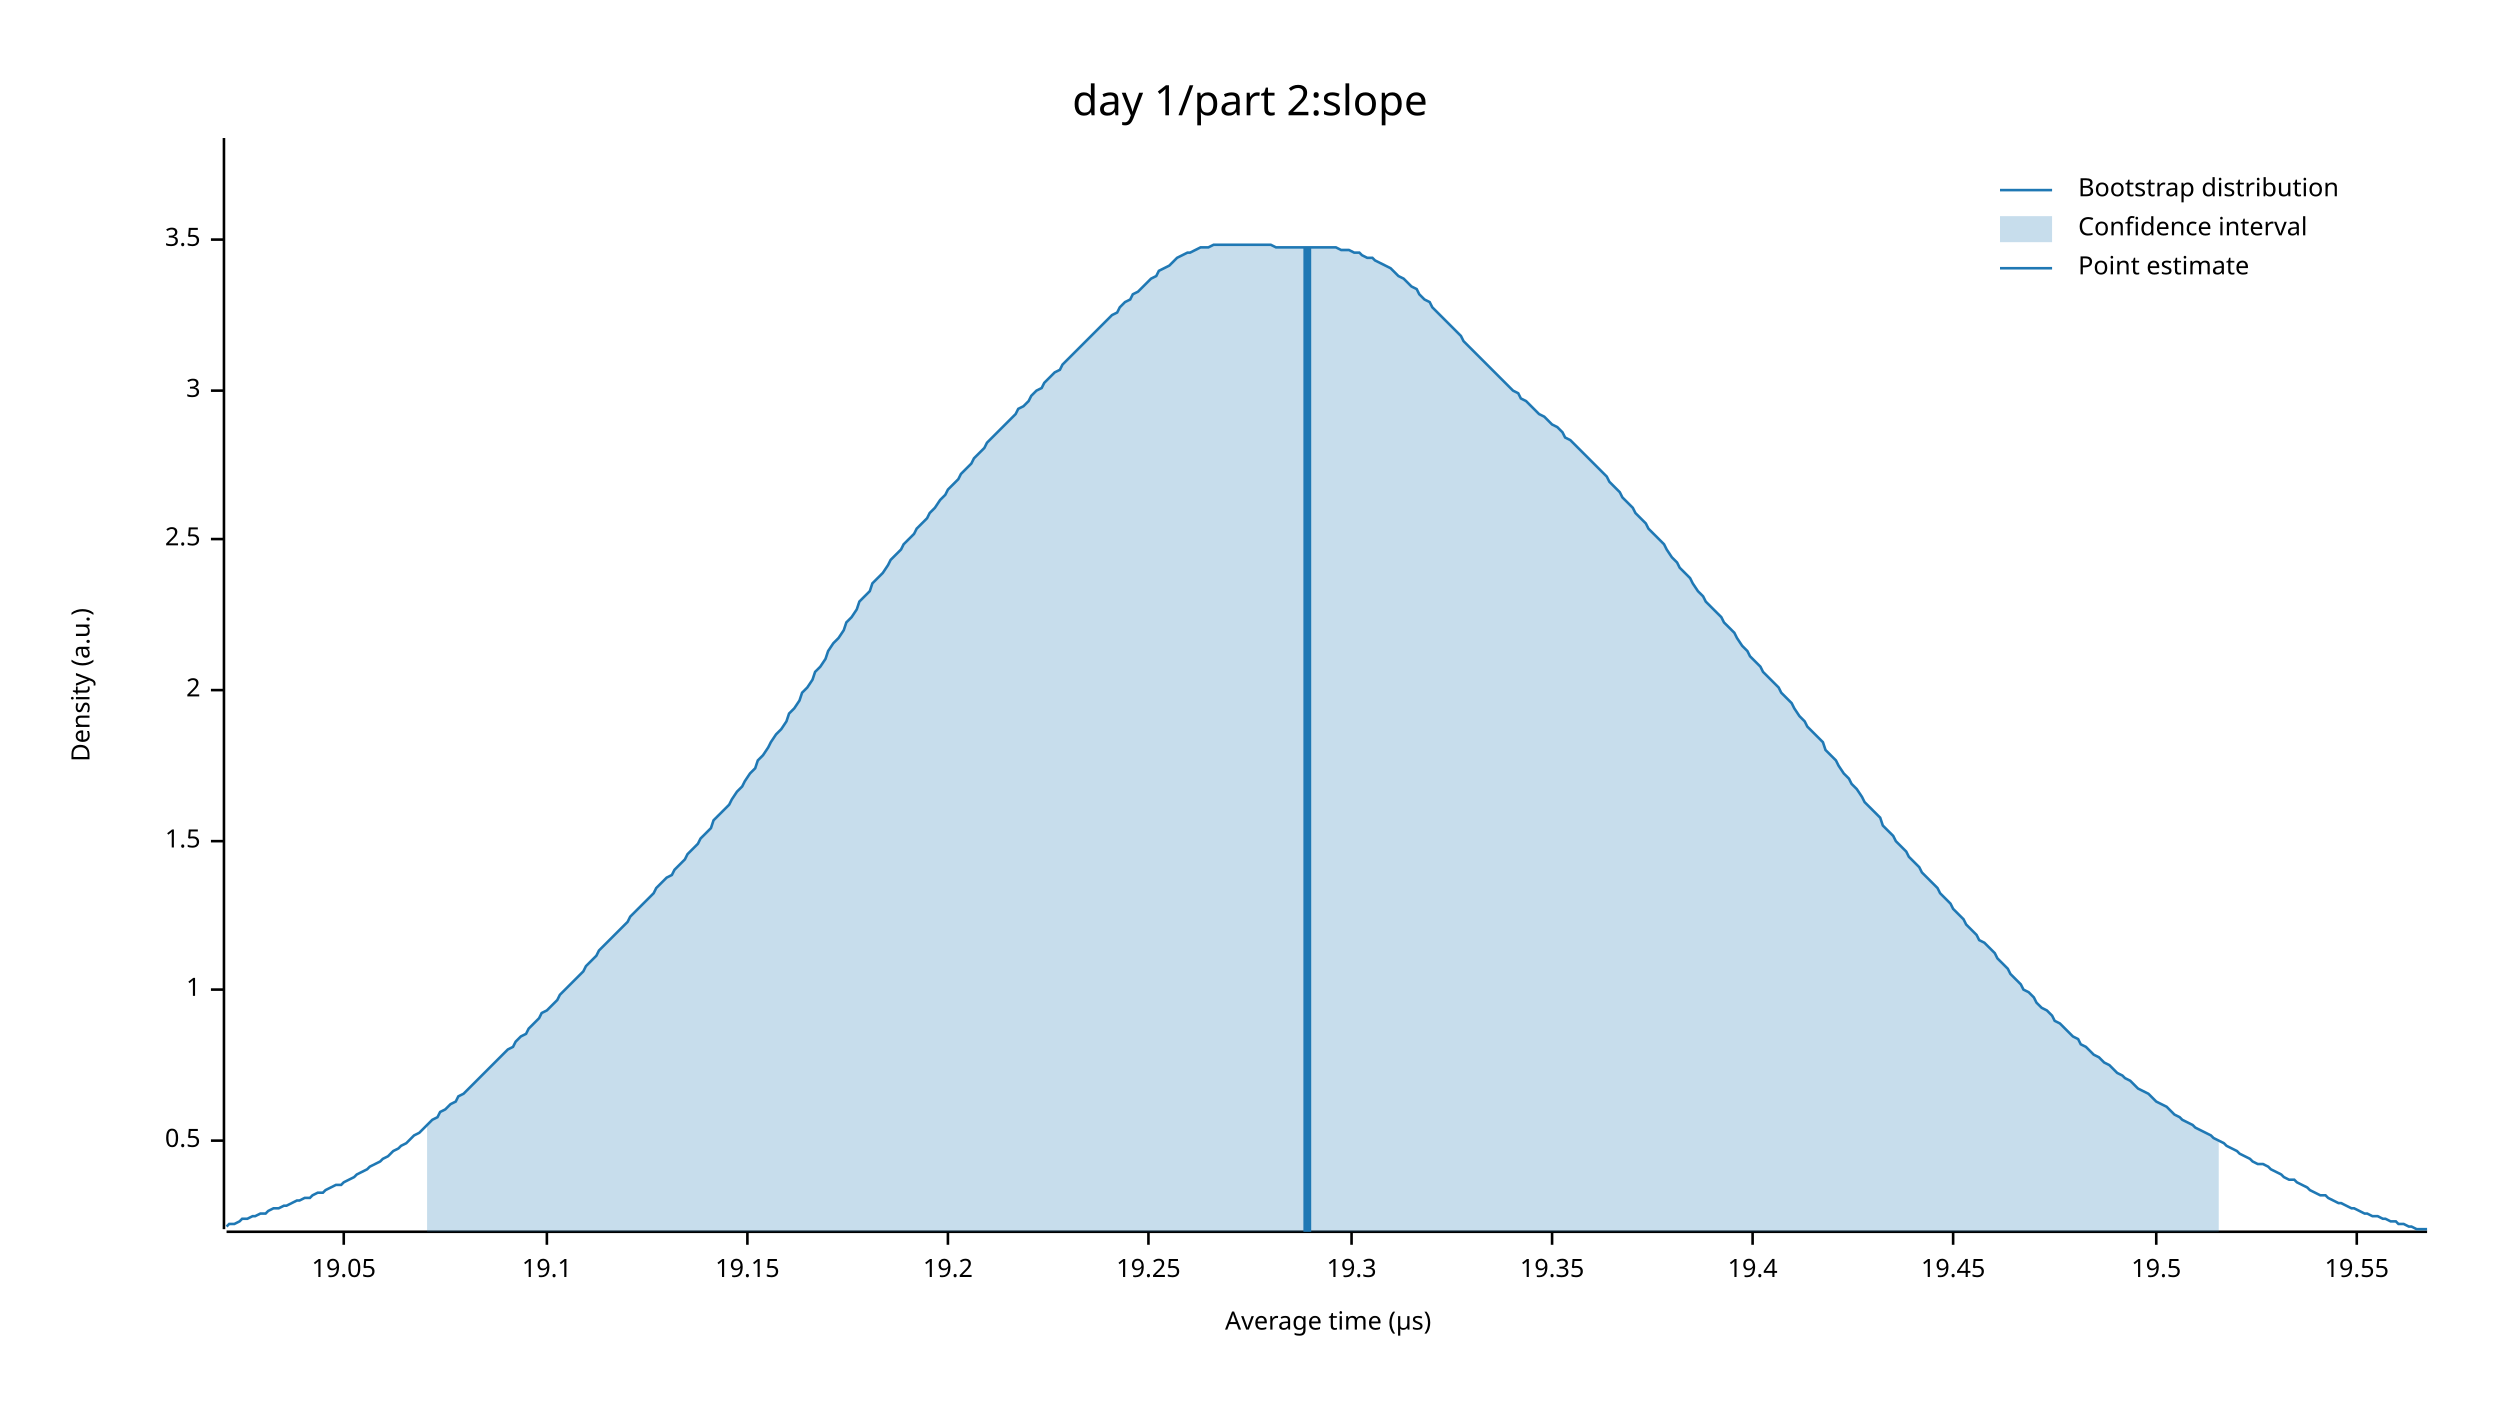
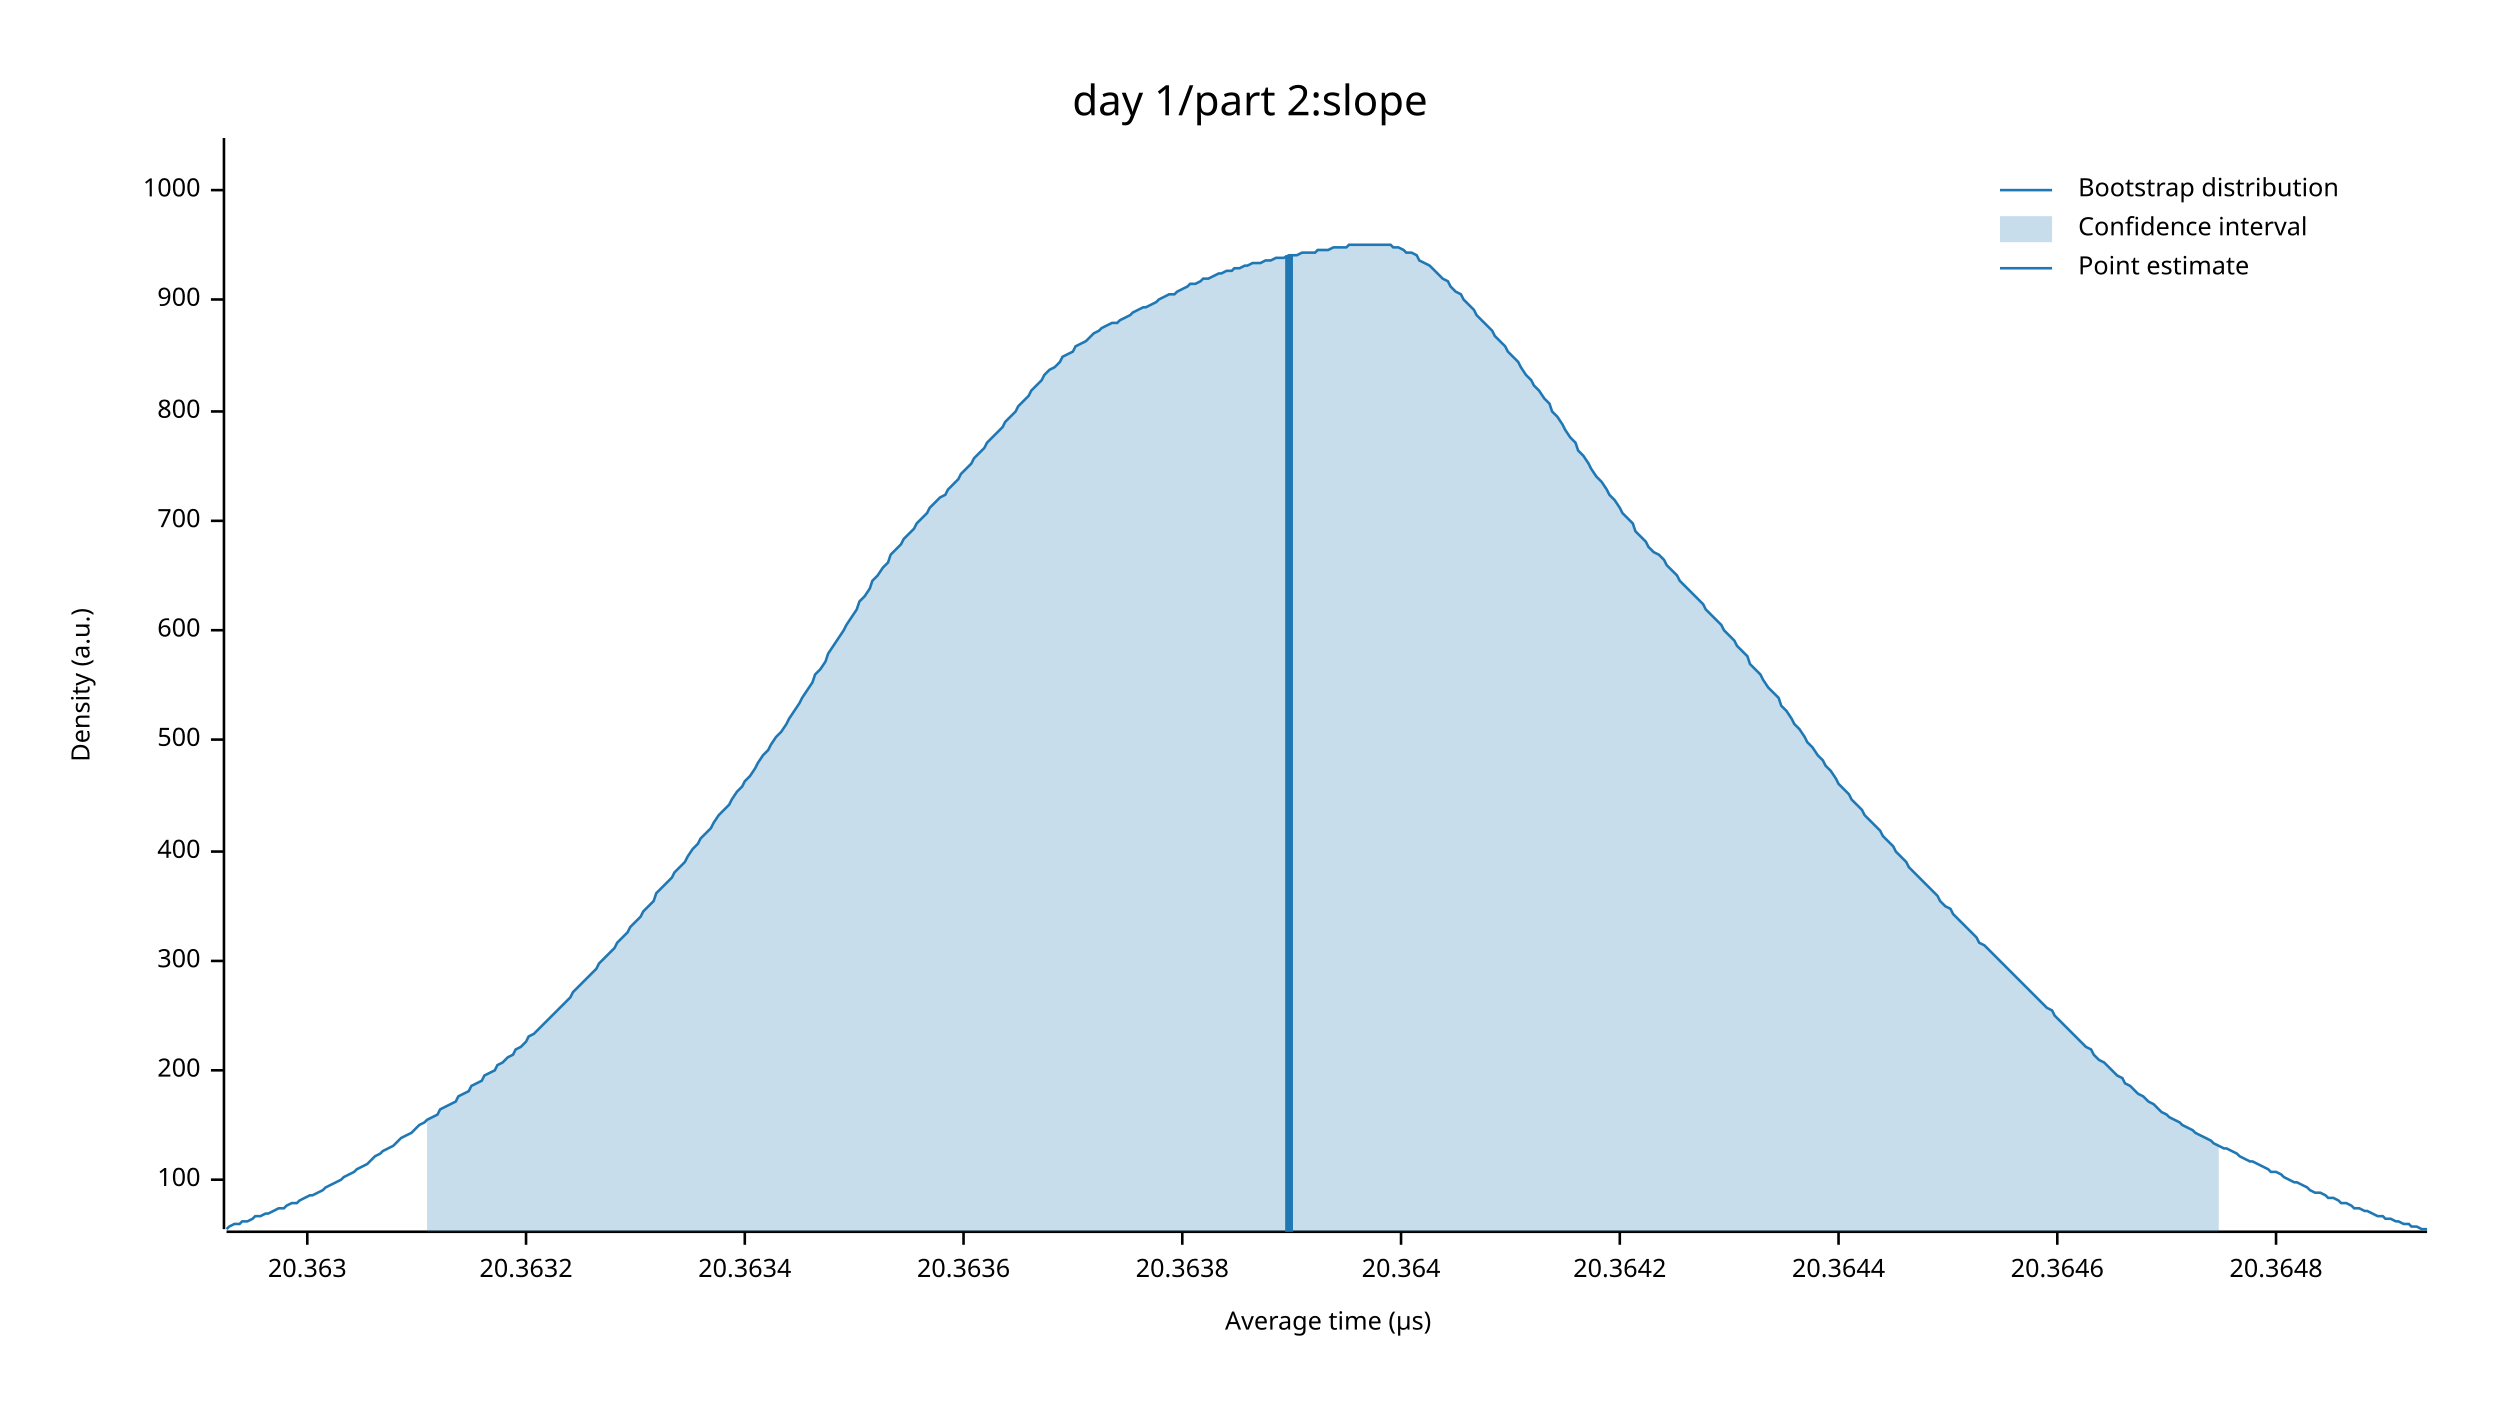
<svg xmlns="http://www.w3.org/2000/svg" width="960" height="540" viewBox="0 0 960 540">
  <text x="480" y="32" dy="0.76em" text-anchor="middle" font-family="sans-serif" font-size="16.129" opacity="1" fill="#000000">
day 1/part 2:slope
</text>
  <text x="27" y="263" dy="0.76em" text-anchor="middle" font-family="sans-serif" font-size="9.677" opacity="1" fill="#000000" transform="rotate(270, 27, 263)">
Density (a.u.)
</text>
  <text x="510" y="513" dy="-0.5ex" text-anchor="middle" font-family="sans-serif" font-size="9.677" opacity="1" fill="#000000">
Average time (µs)
</text>
  <polyline fill="none" opacity="1" stroke="#000000" stroke-width="1" points="86,53 86,472 " />
-   <text x="77" y="438" dy="0.5ex" text-anchor="end" font-family="sans-serif" font-size="9.677" opacity="1" fill="#000000">
- 0.5
+   <text x="77" y="453" dy="0.5ex" text-anchor="end" font-family="sans-serif" font-size="9.677" opacity="1" fill="#000000">
+ 100
</text>
-   <polyline fill="none" opacity="1" stroke="#000000" stroke-width="1" points="81,438 86,438 " />
-   <text x="77" y="380" dy="0.5ex" text-anchor="end" font-family="sans-serif" font-size="9.677" opacity="1" fill="#000000">
- 1
+   <polyline fill="none" opacity="1" stroke="#000000" stroke-width="1" points="81,453 86,453 " />
+   <text x="77" y="411" dy="0.5ex" text-anchor="end" font-family="sans-serif" font-size="9.677" opacity="1" fill="#000000">
+ 200
</text>
-   <polyline fill="none" opacity="1" stroke="#000000" stroke-width="1" points="81,380 86,380 " />
-   <text x="77" y="323" dy="0.5ex" text-anchor="end" font-family="sans-serif" font-size="9.677" opacity="1" fill="#000000">
- 1.5
+   <polyline fill="none" opacity="1" stroke="#000000" stroke-width="1" points="81,411 86,411 " />
+   <text x="77" y="369" dy="0.5ex" text-anchor="end" font-family="sans-serif" font-size="9.677" opacity="1" fill="#000000">
+ 300
</text>
-   <polyline fill="none" opacity="1" stroke="#000000" stroke-width="1" points="81,323 86,323 " />
-   <text x="77" y="265" dy="0.5ex" text-anchor="end" font-family="sans-serif" font-size="9.677" opacity="1" fill="#000000">
- 2
+   <polyline fill="none" opacity="1" stroke="#000000" stroke-width="1" points="81,369 86,369 " />
+   <text x="77" y="327" dy="0.5ex" text-anchor="end" font-family="sans-serif" font-size="9.677" opacity="1" fill="#000000">
+ 400
</text>
-   <polyline fill="none" opacity="1" stroke="#000000" stroke-width="1" points="81,265 86,265 " />
-   <text x="77" y="207" dy="0.5ex" text-anchor="end" font-family="sans-serif" font-size="9.677" opacity="1" fill="#000000">
- 2.5
+   <polyline fill="none" opacity="1" stroke="#000000" stroke-width="1" points="81,327 86,327 " />
+   <text x="77" y="284" dy="0.5ex" text-anchor="end" font-family="sans-serif" font-size="9.677" opacity="1" fill="#000000">
+ 500
</text>
-   <polyline fill="none" opacity="1" stroke="#000000" stroke-width="1" points="81,207 86,207 " />
-   <text x="77" y="150" dy="0.5ex" text-anchor="end" font-family="sans-serif" font-size="9.677" opacity="1" fill="#000000">
- 3
+   <polyline fill="none" opacity="1" stroke="#000000" stroke-width="1" points="81,284 86,284 " />
+   <text x="77" y="242" dy="0.5ex" text-anchor="end" font-family="sans-serif" font-size="9.677" opacity="1" fill="#000000">
+ 600
</text>
-   <polyline fill="none" opacity="1" stroke="#000000" stroke-width="1" points="81,150 86,150 " />
-   <text x="77" y="92" dy="0.5ex" text-anchor="end" font-family="sans-serif" font-size="9.677" opacity="1" fill="#000000">
- 3.5
+   <polyline fill="none" opacity="1" stroke="#000000" stroke-width="1" points="81,242 86,242 " />
+   <text x="77" y="200" dy="0.5ex" text-anchor="end" font-family="sans-serif" font-size="9.677" opacity="1" fill="#000000">
+ 700
</text>
-   <polyline fill="none" opacity="1" stroke="#000000" stroke-width="1" points="81,92 86,92 " />
+   <polyline fill="none" opacity="1" stroke="#000000" stroke-width="1" points="81,200 86,200 " />
+   <text x="77" y="158" dy="0.5ex" text-anchor="end" font-family="sans-serif" font-size="9.677" opacity="1" fill="#000000">
+ 800
+ </text>
+   <polyline fill="none" opacity="1" stroke="#000000" stroke-width="1" points="81,158 86,158 " />
+   <text x="77" y="115" dy="0.5ex" text-anchor="end" font-family="sans-serif" font-size="9.677" opacity="1" fill="#000000">
+ 900
+ </text>
+   <polyline fill="none" opacity="1" stroke="#000000" stroke-width="1" points="81,115 86,115 " />
+   <text x="77" y="73" dy="0.5ex" text-anchor="end" font-family="sans-serif" font-size="9.677" opacity="1" fill="#000000">
+ 1000
+ </text>
+   <polyline fill="none" opacity="1" stroke="#000000" stroke-width="1" points="81,73 86,73 " />
  <polyline fill="none" opacity="1" stroke="#000000" stroke-width="1" points="87,473 932,473 " />
-   <text x="132" y="483" dy="0.76em" text-anchor="middle" font-family="sans-serif" font-size="9.677" opacity="1" fill="#000000">
- 19.05
+   <text x="118" y="483" dy="0.76em" text-anchor="middle" font-family="sans-serif" font-size="9.677" opacity="1" fill="#000000">
+ 20.363
</text>
-   <polyline fill="none" opacity="1" stroke="#000000" stroke-width="1" points="132,473 132,478 " />
-   <text x="210" y="483" dy="0.76em" text-anchor="middle" font-family="sans-serif" font-size="9.677" opacity="1" fill="#000000">
- 19.1
+   <polyline fill="none" opacity="1" stroke="#000000" stroke-width="1" points="118,473 118,478 " />
+   <text x="202" y="483" dy="0.76em" text-anchor="middle" font-family="sans-serif" font-size="9.677" opacity="1" fill="#000000">
+ 20.3632
</text>
-   <polyline fill="none" opacity="1" stroke="#000000" stroke-width="1" points="210,473 210,478 " />
-   <text x="287" y="483" dy="0.76em" text-anchor="middle" font-family="sans-serif" font-size="9.677" opacity="1" fill="#000000">
- 19.15
+   <polyline fill="none" opacity="1" stroke="#000000" stroke-width="1" points="202,473 202,478 " />
+   <text x="286" y="483" dy="0.76em" text-anchor="middle" font-family="sans-serif" font-size="9.677" opacity="1" fill="#000000">
+ 20.3634
</text>
-   <polyline fill="none" opacity="1" stroke="#000000" stroke-width="1" points="287,473 287,478 " />
-   <text x="364" y="483" dy="0.76em" text-anchor="middle" font-family="sans-serif" font-size="9.677" opacity="1" fill="#000000">
- 19.2
+   <polyline fill="none" opacity="1" stroke="#000000" stroke-width="1" points="286,473 286,478 " />
+   <text x="370" y="483" dy="0.76em" text-anchor="middle" font-family="sans-serif" font-size="9.677" opacity="1" fill="#000000">
+ 20.3636
</text>
-   <polyline fill="none" opacity="1" stroke="#000000" stroke-width="1" points="364,473 364,478 " />
-   <text x="441" y="483" dy="0.76em" text-anchor="middle" font-family="sans-serif" font-size="9.677" opacity="1" fill="#000000">
- 19.25
+   <polyline fill="none" opacity="1" stroke="#000000" stroke-width="1" points="370,473 370,478 " />
+   <text x="454" y="483" dy="0.76em" text-anchor="middle" font-family="sans-serif" font-size="9.677" opacity="1" fill="#000000">
+ 20.3638
</text>
-   <polyline fill="none" opacity="1" stroke="#000000" stroke-width="1" points="441,473 441,478 " />
-   <text x="519" y="483" dy="0.76em" text-anchor="middle" font-family="sans-serif" font-size="9.677" opacity="1" fill="#000000">
- 19.3
+   <polyline fill="none" opacity="1" stroke="#000000" stroke-width="1" points="454,473 454,478 " />
+   <text x="538" y="483" dy="0.76em" text-anchor="middle" font-family="sans-serif" font-size="9.677" opacity="1" fill="#000000">
+ 20.364
</text>
-   <polyline fill="none" opacity="1" stroke="#000000" stroke-width="1" points="519,473 519,478 " />
-   <text x="596" y="483" dy="0.76em" text-anchor="middle" font-family="sans-serif" font-size="9.677" opacity="1" fill="#000000">
- 19.35
+   <polyline fill="none" opacity="1" stroke="#000000" stroke-width="1" points="538,473 538,478 " />
+   <text x="622" y="483" dy="0.76em" text-anchor="middle" font-family="sans-serif" font-size="9.677" opacity="1" fill="#000000">
+ 20.3642
</text>
-   <polyline fill="none" opacity="1" stroke="#000000" stroke-width="1" points="596,473 596,478 " />
-   <text x="673" y="483" dy="0.76em" text-anchor="middle" font-family="sans-serif" font-size="9.677" opacity="1" fill="#000000">
- 19.4
+   <polyline fill="none" opacity="1" stroke="#000000" stroke-width="1" points="622,473 622,478 " />
+   <text x="706" y="483" dy="0.76em" text-anchor="middle" font-family="sans-serif" font-size="9.677" opacity="1" fill="#000000">
+ 20.3644
</text>
-   <polyline fill="none" opacity="1" stroke="#000000" stroke-width="1" points="673,473 673,478 " />
-   <text x="750" y="483" dy="0.76em" text-anchor="middle" font-family="sans-serif" font-size="9.677" opacity="1" fill="#000000">
- 19.45
+   <polyline fill="none" opacity="1" stroke="#000000" stroke-width="1" points="706,473 706,478 " />
+   <text x="790" y="483" dy="0.76em" text-anchor="middle" font-family="sans-serif" font-size="9.677" opacity="1" fill="#000000">
+ 20.3646
</text>
-   <polyline fill="none" opacity="1" stroke="#000000" stroke-width="1" points="750,473 750,478 " />
-   <text x="828" y="483" dy="0.76em" text-anchor="middle" font-family="sans-serif" font-size="9.677" opacity="1" fill="#000000">
- 19.5
+   <polyline fill="none" opacity="1" stroke="#000000" stroke-width="1" points="790,473 790,478 " />
+   <text x="874" y="483" dy="0.76em" text-anchor="middle" font-family="sans-serif" font-size="9.677" opacity="1" fill="#000000">
+ 20.3648
</text>
-   <polyline fill="none" opacity="1" stroke="#000000" stroke-width="1" points="828,473 828,478 " />
-   <text x="905" y="483" dy="0.76em" text-anchor="middle" font-family="sans-serif" font-size="9.677" opacity="1" fill="#000000">
- 19.55
- </text>
-   <polyline fill="none" opacity="1" stroke="#000000" stroke-width="1" points="905,473 905,478 " />
-   <polyline fill="none" opacity="1" stroke="#1F78B4" stroke-width="1" points="87,471 88,470 90,470 92,469 93,468 95,468 97,467 98,467 100,466 102,466 103,465 105,464 107,464 109,463 110,463 112,462 114,461 115,461 117,460 119,460 120,459 122,458 124,458 125,457 127,456 129,455 131,455 132,454 134,453 136,452 137,451 139,450 141,449 142,448 144,447 146,446 147,445 149,444 151,442 153,441 154,440 156,439 158,437 159,436 161,435 163,433 164,432 166,430 168,429 169,427 171,426 173,424 175,423 176,421 178,420 180,418 181,417 183,415 185,413 186,412 188,410 190,408 191,407 193,405 195,403 197,402 198,400 200,398 202,397 203,395 205,393 207,391 208,389 210,388 212,386 214,384 215,382 217,380 219,378 220,377 222,375 224,373 225,371 227,369 229,367 230,365 232,363 234,361 236,359 237,358 239,356 241,354 242,352 244,350 246,348 247,347 249,345 251,343 252,341 254,339 256,337 258,336 259,334 261,332 263,330 264,328 266,326 268,324 269,322 271,320 273,318 274,315 276,313 278,311 280,309 281,307 283,304 285,302 286,300 288,297 290,295 291,292 293,290 295,287 296,285 298,282 300,280 302,277 303,274 305,272 307,269 308,266 310,264 312,261 313,258 315,256 317,253 318,250 320,247 322,245 324,242 325,239 327,237 329,234 330,231 332,229 334,227 335,224 337,222 339,220 341,217 342,215 344,213 346,211 347,209 349,207 351,205 352,203 354,201 356,199 357,197 359,195 361,192 363,190 364,188 366,186 368,184 369,182 371,180 373,178 374,176 376,174 378,172 379,170 381,168 383,166 385,164 386,163 388,161 390,159 391,157 393,156 395,154 396,152 398,150 400,149 401,147 403,145 405,143 407,142 408,140 410,138 412,136 413,135 415,133 417,131 418,130 420,128 422,126 423,125 425,123 427,121 429,120 430,118 432,116 434,115 435,113 437,112 439,110 440,109 442,107 444,106 445,104 447,103 449,102 451,100 452,99 454,98 456,97 457,97 459,96 461,95 462,95 464,95 466,94 468,94 469,94 471,94 473,94 474,94 476,94 478,94 479,94 481,94 483,94 484,94 486,94 488,94 490,95 491,95 493,95 495,95 496,95 498,95 500,95 501,95 503,95 505,95 506,95 508,95 510,95 512,95 513,95 515,96 517,96 518,96 520,97 522,97 523,98 525,99 527,99 528,100 530,101 532,102 534,103 535,104 537,106 539,107 540,108 542,110 544,111 545,113 547,115 549,116 550,118 552,120 554,122 556,124 557,125 559,127 561,129 562,131 564,133 566,135 567,136 569,138 571,140 573,142 574,143 576,145 578,147 579,148 581,150 583,151 584,153 586,154 588,156 589,157 591,159 593,160 595,162 596,163 598,164 600,166 601,168 603,169 605,171 606,172 608,174 610,176 611,177 613,179 615,181 617,183 618,185 620,187 622,189 623,191 625,193 627,195 628,197 630,199 632,201 633,203 635,205 637,207 639,209 640,211 642,214 644,216 645,218 647,220 649,222 650,224 652,227 654,229 655,231 657,233 659,235 661,237 662,239 664,241 666,243 667,245 669,248 671,250 672,252 674,254 676,256 677,258 679,260 681,262 683,264 684,266 686,268 688,270 689,272 691,275 693,277 694,279 696,281 698,283 700,285 701,288 703,290 705,292 706,294 708,297 710,299 711,301 713,303 715,306 716,308 718,310 720,312 722,314 723,317 725,319 727,321 728,323 730,325 732,327 733,329 735,331 737,333 738,335 740,337 742,339 744,341 745,343 747,345 749,347 750,349 752,351 754,353 755,355 757,357 759,359 760,361 762,362 764,364 766,366 767,368 769,370 771,372 772,374 774,376 776,378 777,380 779,381 781,383 782,385 784,387 786,388 788,390 789,392 791,393 793,395 794,396 796,398 798,399 799,401 801,402 803,404 804,405 806,406 808,408 810,409 811,410 813,412 815,413 816,414 818,415 820,417 821,418 823,419 825,420 827,422 828,423 830,424 832,425 833,426 835,428 837,429 838,430 840,431 842,432 843,433 845,434 847,435 849,436 850,437 852,438 854,439 855,440 857,441 859,442 860,443 862,444 864,445 865,446 867,447 869,447 871,448 872,449 874,450 876,451 877,452 879,453 881,453 882,454 884,455 886,456 887,457 889,458 891,459 893,459 894,460 896,461 898,462 899,462 901,463 903,464 904,464 906,465 908,466 909,466 911,467 913,467 915,468 916,468 918,469 920,469 921,470 923,470 925,471 926,471 928,472 930,472 932,472 " />
-   <polygon opacity="0.25" fill="#1F78B4" points="164,432 166,430 168,429 169,427 171,426 173,424 175,423 176,421 178,420 180,418 181,417 183,415 185,413 186,412 188,410 190,408 191,407 193,405 195,403 197,402 198,400 200,398 202,397 203,395 205,393 207,391 208,389 210,388 212,386 214,384 215,382 217,380 219,378 220,377 222,375 224,373 225,371 227,369 229,367 230,365 232,363 234,361 236,359 237,358 239,356 241,354 242,352 244,350 246,348 247,347 249,345 251,343 252,341 254,339 256,337 258,336 259,334 261,332 263,330 264,328 266,326 268,324 269,322 271,320 273,318 274,315 276,313 278,311 280,309 281,307 283,304 285,302 286,300 288,297 290,295 291,292 293,290 295,287 296,285 298,282 300,280 302,277 303,274 305,272 307,269 308,266 310,264 312,261 313,258 315,256 317,253 318,250 320,247 322,245 324,242 325,239 327,237 329,234 330,231 332,229 334,227 335,224 337,222 339,220 341,217 342,215 344,213 346,211 347,209 349,207 351,205 352,203 354,201 356,199 357,197 359,195 361,192 363,190 364,188 366,186 368,184 369,182 371,180 373,178 374,176 376,174 378,172 379,170 381,168 383,166 385,164 386,163 388,161 390,159 391,157 393,156 395,154 396,152 398,150 400,149 401,147 403,145 405,143 407,142 408,140 410,138 412,136 413,135 415,133 417,131 418,130 420,128 422,126 423,125 425,123 427,121 429,120 430,118 432,116 434,115 435,113 437,112 439,110 440,109 442,107 444,106 445,104 447,103 449,102 451,100 452,99 454,98 456,97 457,97 459,96 461,95 462,95 464,95 466,94 468,94 469,94 471,94 473,94 474,94 476,94 478,94 479,94 481,94 483,94 484,94 486,94 488,94 490,95 491,95 493,95 495,95 496,95 498,95 500,95 501,95 503,95 505,95 506,95 508,95 510,95 512,95 513,95 515,96 517,96 518,96 520,97 522,97 523,98 525,99 527,99 528,100 530,101 532,102 534,103 535,104 537,106 539,107 540,108 542,110 544,111 545,113 547,115 549,116 550,118 552,120 554,122 556,124 557,125 559,127 561,129 562,131 564,133 566,135 567,136 569,138 571,140 573,142 574,143 576,145 578,147 579,148 581,150 583,151 584,153 586,154 588,156 589,157 591,159 593,160 595,162 596,163 598,164 600,166 601,168 603,169 605,171 606,172 608,174 610,176 611,177 613,179 615,181 617,183 618,185 620,187 622,189 623,191 625,193 627,195 628,197 630,199 632,201 633,203 635,205 637,207 639,209 640,211 642,214 644,216 645,218 647,220 649,222 650,224 652,227 654,229 655,231 657,233 659,235 661,237 662,239 664,241 666,243 667,245 669,248 671,250 672,252 674,254 676,256 677,258 679,260 681,262 683,264 684,266 686,268 688,270 689,272 691,275 693,277 694,279 696,281 698,283 700,285 701,288 703,290 705,292 706,294 708,297 710,299 711,301 713,303 715,306 716,308 718,310 720,312 722,314 723,317 725,319 727,321 728,323 730,325 732,327 733,329 735,331 737,333 738,335 740,337 742,339 744,341 745,343 747,345 749,347 750,349 752,351 754,353 755,355 757,357 759,359 760,361 762,362 764,364 766,366 767,368 769,370 771,372 772,374 774,376 776,378 777,380 779,381 781,383 782,385 784,387 786,388 788,390 789,392 791,393 793,395 794,396 796,398 798,399 799,401 801,402 803,404 804,405 806,406 808,408 810,409 811,410 813,412 815,413 816,414 818,415 820,417 821,418 823,419 825,420 827,422 828,423 830,424 832,425 833,426 835,428 837,429 838,430 840,431 842,432 843,433 845,434 847,435 849,436 850,437 852,438 852,473 164,473 " />
-   <polyline fill="none" opacity="1" stroke="#1F78B4" stroke-width="3" points="502,473 502,95 " />
+   <polyline fill="none" opacity="1" stroke="#000000" stroke-width="1" points="874,473 874,478 " />
+   <polyline fill="none" opacity="1" stroke="#1F78B4" stroke-width="1" points="87,472 88,471 90,470 92,470 93,469 95,469 97,468 98,467 100,467 102,466 103,466 105,465 107,464 109,464 110,463 112,462 114,462 115,461 117,460 119,459 120,459 122,458 124,457 125,456 127,455 129,454 131,453 132,452 134,451 136,450 137,449 139,448 141,447 142,446 144,444 146,443 147,442 149,441 151,440 153,438 154,437 156,436 158,435 159,434 161,432 163,431 164,430 166,429 168,428 169,426 171,425 173,424 175,423 176,421 178,420 180,419 181,417 183,416 185,415 186,413 188,412 190,411 191,409 193,408 195,406 197,405 198,403 200,402 202,400 203,398 205,397 207,395 208,394 210,392 212,390 214,388 215,387 217,385 219,383 220,381 222,379 224,377 225,376 227,374 229,372 230,370 232,368 234,366 236,364 237,362 239,360 241,358 242,356 244,354 246,352 247,350 249,348 251,346 252,343 254,341 256,339 258,337 259,335 261,333 263,331 264,329 266,326 268,324 269,322 271,320 273,318 274,316 276,313 278,311 280,309 281,307 283,304 285,302 286,300 288,298 290,295 291,293 293,290 295,288 296,286 298,283 300,281 302,278 303,276 305,273 307,270 308,268 310,265 312,262 313,259 315,257 317,254 318,251 320,248 322,245 324,242 325,240 327,237 329,234 330,231 332,229 334,226 335,223 337,221 339,218 341,216 342,213 344,211 346,209 347,207 349,205 351,203 352,201 354,199 356,197 357,195 359,193 361,191 363,190 364,188 366,186 368,184 369,182 371,180 373,178 374,176 376,174 378,172 379,170 381,168 383,166 385,164 386,162 388,160 390,158 391,156 393,154 395,152 396,150 398,148 400,146 401,144 403,142 405,141 407,139 408,137 410,136 412,135 413,133 415,132 417,131 418,130 420,128 422,127 423,126 425,125 427,124 429,124 430,123 432,122 434,121 435,120 437,119 439,118 440,118 442,117 444,116 445,115 447,114 449,113 451,113 452,112 454,111 456,110 457,109 459,109 461,108 462,107 464,107 466,106 468,105 469,105 471,104 473,104 474,103 476,103 478,102 479,102 481,101 483,101 484,101 486,100 488,100 490,99 491,99 493,99 495,98 496,98 498,98 500,97 501,97 503,97 505,97 506,96 508,96 510,96 512,95 513,95 515,95 517,95 518,94 520,94 522,94 523,94 525,94 527,94 528,94 530,94 532,94 534,94 535,95 537,95 539,96 540,97 542,97 544,98 545,100 547,101 549,102 550,103 552,105 554,107 556,108 557,110 559,112 561,113 562,115 564,117 566,119 567,121 569,123 571,125 573,127 574,129 576,131 578,133 579,135 581,137 583,139 584,141 586,144 588,146 589,148 591,150 593,153 595,155 596,158 598,160 600,163 601,165 603,168 605,170 606,173 608,175 610,178 611,180 613,183 615,185 617,188 618,190 620,192 622,195 623,197 625,199 627,201 628,204 630,206 632,208 633,210 635,212 637,213 639,215 640,217 642,219 644,221 645,223 647,225 649,227 650,228 652,230 654,232 655,234 657,236 659,238 661,240 662,242 664,244 666,246 667,248 669,250 671,252 672,255 674,257 676,259 677,261 679,264 681,266 683,268 684,271 686,273 688,276 689,278 691,280 693,283 694,285 696,287 698,290 700,292 701,294 703,296 705,299 706,301 708,303 710,305 711,307 713,309 715,311 716,313 718,315 720,317 722,319 723,321 725,323 727,325 728,327 730,329 732,331 733,333 735,335 737,337 738,338 740,340 742,342 744,344 745,346 747,348 749,349 750,351 752,353 754,355 755,356 757,358 759,360 760,362 762,363 764,365 766,367 767,368 769,370 771,372 772,373 774,375 776,377 777,378 779,380 781,382 782,383 784,385 786,387 788,388 789,390 791,392 793,394 794,395 796,397 798,399 799,400 801,402 803,403 804,405 806,407 808,408 810,410 811,411 813,413 815,414 816,416 818,417 820,419 821,420 823,421 825,423 827,424 828,425 830,427 832,428 833,429 835,430 837,431 838,432 840,433 842,434 843,435 845,436 847,437 849,438 850,439 852,440 854,441 855,441 857,442 859,443 860,444 862,445 864,446 865,446 867,447 869,448 871,449 872,450 874,450 876,451 877,452 879,453 881,454 882,454 884,455 886,456 887,457 889,458 891,458 893,459 894,460 896,460 898,461 899,462 901,462 903,463 904,464 906,464 908,465 909,465 911,466 913,467 915,467 916,468 918,468 920,469 921,469 923,470 925,470 926,471 928,471 930,472 932,472 " />
+   <polygon opacity="0.25" fill="#1F78B4" points="164,430 166,429 168,428 169,426 171,425 173,424 175,423 176,421 178,420 180,419 181,417 183,416 185,415 186,413 188,412 190,411 191,409 193,408 195,406 197,405 198,403 200,402 202,400 203,398 205,397 207,395 208,394 210,392 212,390 214,388 215,387 217,385 219,383 220,381 222,379 224,377 225,376 227,374 229,372 230,370 232,368 234,366 236,364 237,362 239,360 241,358 242,356 244,354 246,352 247,350 249,348 251,346 252,343 254,341 256,339 258,337 259,335 261,333 263,331 264,329 266,326 268,324 269,322 271,320 273,318 274,316 276,313 278,311 280,309 281,307 283,304 285,302 286,300 288,298 290,295 291,293 293,290 295,288 296,286 298,283 300,281 302,278 303,276 305,273 307,270 308,268 310,265 312,262 313,259 315,257 317,254 318,251 320,248 322,245 324,242 325,240 327,237 329,234 330,231 332,229 334,226 335,223 337,221 339,218 341,216 342,213 344,211 346,209 347,207 349,205 351,203 352,201 354,199 356,197 357,195 359,193 361,191 363,190 364,188 366,186 368,184 369,182 371,180 373,178 374,176 376,174 378,172 379,170 381,168 383,166 385,164 386,162 388,160 390,158 391,156 393,154 395,152 396,150 398,148 400,146 401,144 403,142 405,141 407,139 408,137 410,136 412,135 413,133 415,132 417,131 418,130 420,128 422,127 423,126 425,125 427,124 429,124 430,123 432,122 434,121 435,120 437,119 439,118 440,118 442,117 444,116 445,115 447,114 449,113 451,113 452,112 454,111 456,110 457,109 459,109 461,108 462,107 464,107 466,106 468,105 469,105 471,104 473,104 474,103 476,103 478,102 479,102 481,101 483,101 484,101 486,100 488,100 490,99 491,99 493,99 495,98 496,98 498,98 500,97 501,97 503,97 505,97 506,96 508,96 510,96 512,95 513,95 515,95 517,95 518,94 520,94 522,94 523,94 525,94 527,94 528,94 530,94 532,94 534,94 535,95 537,95 539,96 540,97 542,97 544,98 545,100 547,101 549,102 550,103 552,105 554,107 556,108 557,110 559,112 561,113 562,115 564,117 566,119 567,121 569,123 571,125 573,127 574,129 576,131 578,133 579,135 581,137 583,139 584,141 586,144 588,146 589,148 591,150 593,153 595,155 596,158 598,160 600,163 601,165 603,168 605,170 606,173 608,175 610,178 611,180 613,183 615,185 617,188 618,190 620,192 622,195 623,197 625,199 627,201 628,204 630,206 632,208 633,210 635,212 637,213 639,215 640,217 642,219 644,221 645,223 647,225 649,227 650,228 652,230 654,232 655,234 657,236 659,238 661,240 662,242 664,244 666,246 667,248 669,250 671,252 672,255 674,257 676,259 677,261 679,264 681,266 683,268 684,271 686,273 688,276 689,278 691,280 693,283 694,285 696,287 698,290 700,292 701,294 703,296 705,299 706,301 708,303 710,305 711,307 713,309 715,311 716,313 718,315 720,317 722,319 723,321 725,323 727,325 728,327 730,329 732,331 733,333 735,335 737,337 738,338 740,340 742,342 744,344 745,346 747,348 749,349 750,351 752,353 754,355 755,356 757,358 759,360 760,362 762,363 764,365 766,367 767,368 769,370 771,372 772,373 774,375 776,377 777,378 779,380 781,382 782,383 784,385 786,387 788,388 789,390 791,392 793,394 794,395 796,397 798,399 799,400 801,402 803,403 804,405 806,407 808,408 810,410 811,411 813,413 815,414 816,416 818,417 820,419 821,420 823,421 825,423 827,424 828,425 830,427 832,428 833,429 835,430 837,431 838,432 840,433 842,434 843,435 845,436 847,437 849,438 850,439 852,440 852,473 164,473 " />
+   <polyline fill="none" opacity="1" stroke="#1F78B4" stroke-width="3" points="495,473 495,98 " />
  <text x="798" y="68" dy="0.76em" text-anchor="start" font-family="sans-serif" font-size="9.677" opacity="1" fill="#000000">
Bootstrap distribution
</text>
  <text x="798" y="83" dy="0.76em" text-anchor="start" font-family="sans-serif" font-size="9.677" opacity="1" fill="#000000">
Confidence interval
</text>
  <text x="798" y="98" dy="0.76em" text-anchor="start" font-family="sans-serif" font-size="9.677" opacity="1" fill="#000000">
Point estimate
</text>
  <polyline fill="none" opacity="1" stroke="#1F78B4" stroke-width="1" points="768,73 788,73 " />
  <rect x="768" y="83" width="20" height="10" opacity="0.25" fill="#1F78B4" stroke="none" />
  <polyline fill="none" opacity="1" stroke="#1F78B4" stroke-width="1" points="768,103 788,103 " />
</svg>
